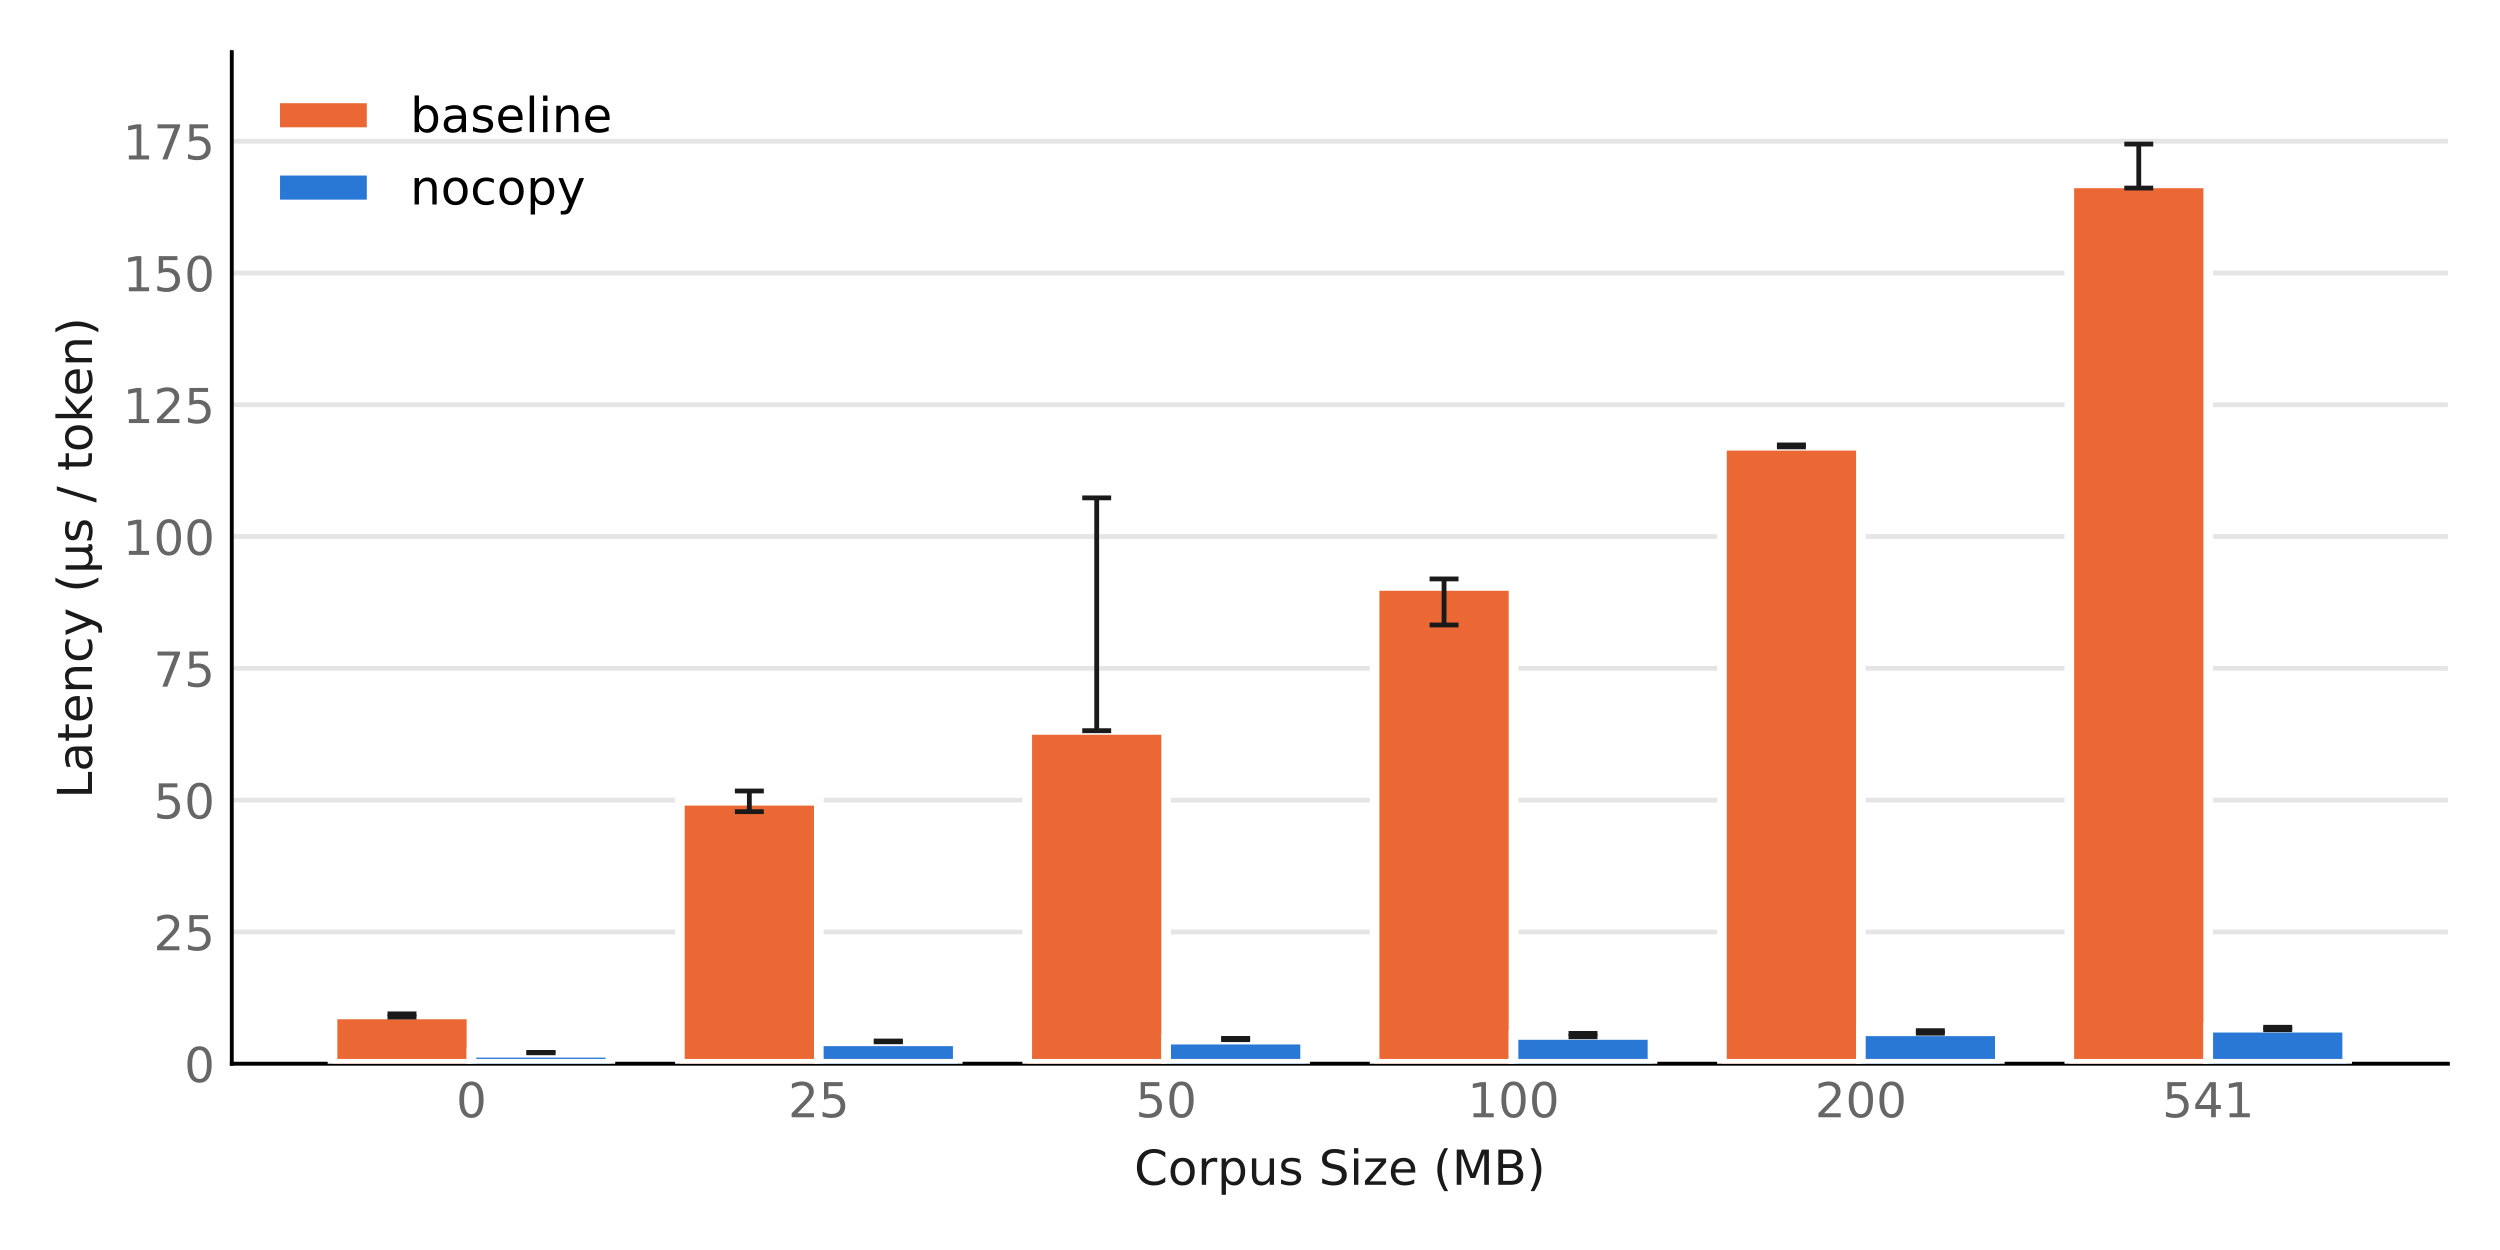
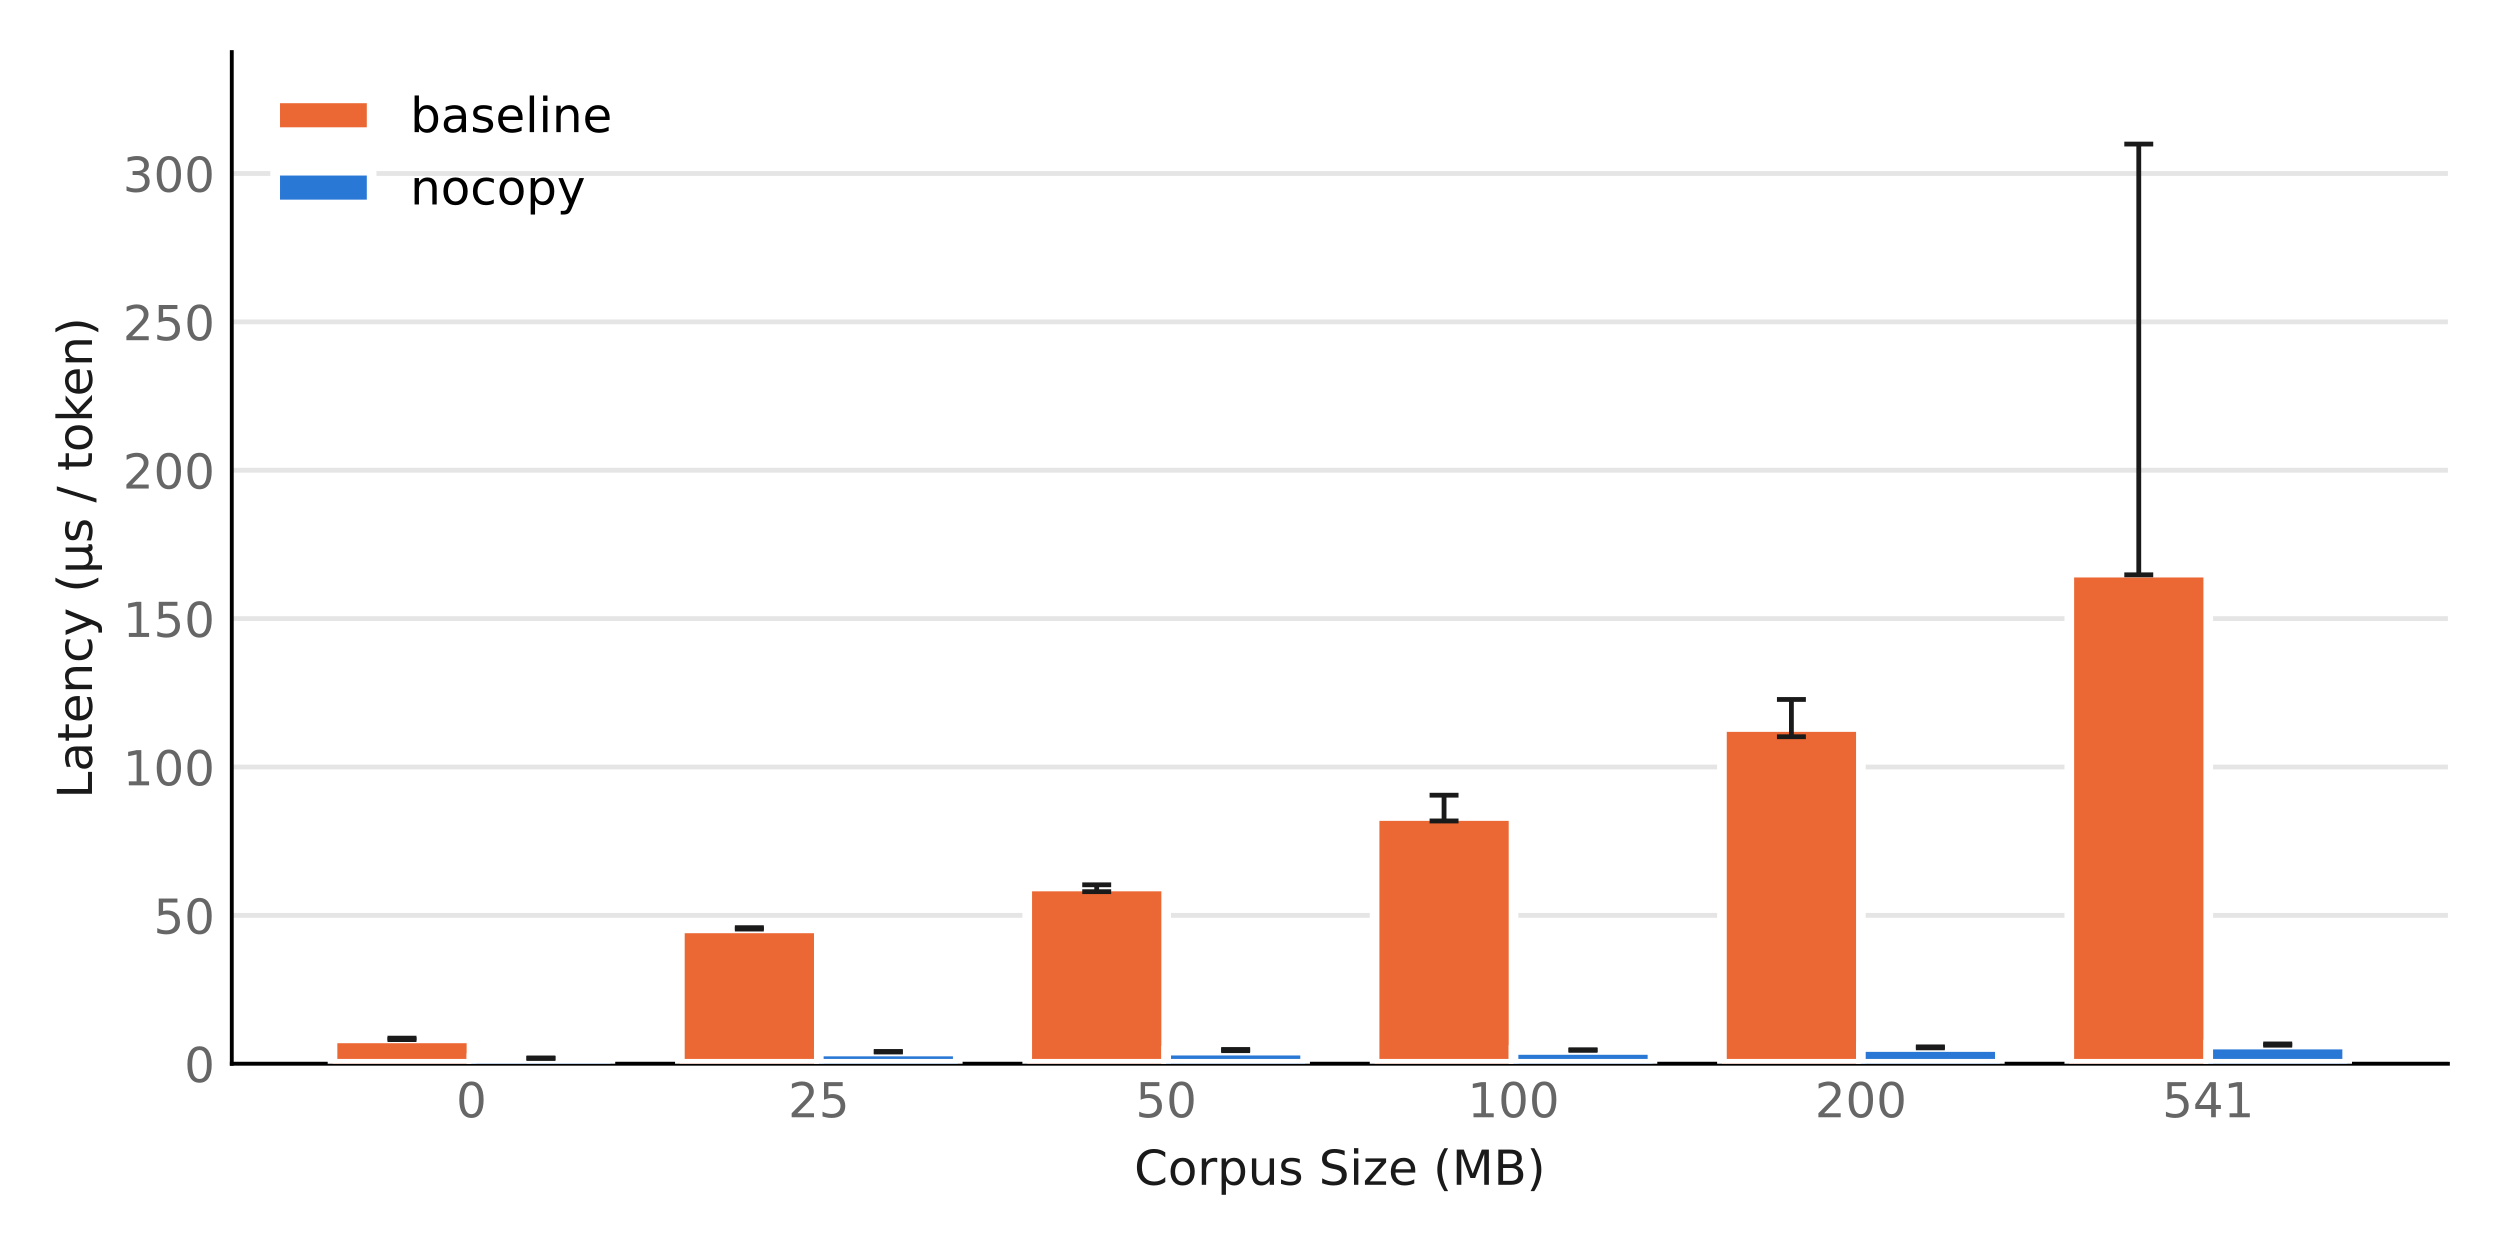
<svg xmlns="http://www.w3.org/2000/svg" xmlns:xlink="http://www.w3.org/1999/xlink" width="518.4pt" height="259.2pt" viewBox="0 0 518.4 259.2" version="1.1">
  <defs>
    <style type="text/css">*{stroke-linejoin: round; stroke-linecap: butt}</style>
  </defs>
  <g id="figure_1">
    <g id="patch_1">
      <path d="M 0 259.2  L 518.4 259.2  L 518.4 0  L 0 0  z " style="fill: #ffffff" />
    </g>
    <g id="axes_1">
      <g id="patch_2">
        <path d="M 48.062 220.578  L 507.6 220.578  L 507.6 10.8  L 48.062 10.8  z " style="fill: #ffffff" />
      </g>
      <g id="matplotlib.axis_1">
        <g id="xtick_1">
          <g id="line2d_1" />
          <g id="text_1">
            <g style="fill: #666666" transform="translate(94.58031 231.6753) scale(0.1 -0.1)">
              <defs>
                <path id="DejaVuSans-13" d="M 2034 4250  Q 1547 4250 1301 3770  Q 1056 3291 1056 2328  Q 1056 1369 1301 889  Q 1547 409 2034 409  Q 2525 409 2770 889  Q 3016 1369 3016 2328  Q 3016 3291 2770 3770  Q 2525 4250 2034 4250  z M 2034 4750  Q 2819 4750 3233 4129  Q 3647 3509 3647 2328  Q 3647 1150 3233 529  Q 2819 -91 2034 -91  Q 1250 -91 836 529  Q 422 1150 422 2328  Q 422 3509 836 4129  Q 1250 4750 2034 4750  z " transform="scale(0.015625)" />
              </defs>
              <use xlink:href="#DejaVuSans-13" />
            </g>
          </g>
        </g>
        <g id="xtick_2">
          <g id="line2d_2" />
          <g id="text_2">
            <g style="fill: #666666" transform="translate(163.4269 231.6753) scale(0.1 -0.1)">
              <defs>
                <path id="DejaVuSans-15" d="M 1228 531  L 3431 531  L 3431 0  L 469 0  L 469 531  Q 828 903 1448 1529  Q 2069 2156 2228 2338  Q 2531 2678 2651 2914  Q 2772 3150 2772 3378  Q 2772 3750 2511 3984  Q 2250 4219 1831 4219  Q 1534 4219 1204 4116  Q 875 4013 500 3803  L 500 4441  Q 881 4594 1212 4672  Q 1544 4750 1819 4750  Q 2544 4750 2975 4387  Q 3406 4025 3406 3419  Q 3406 3131 3298 2873  Q 3191 2616 2906 2266  Q 2828 2175 2409 1742  Q 1991 1309 1228 531  z " transform="scale(0.015625)" />
                <path id="DejaVuSans-18" d="M 691 4666  L 3169 4666  L 3169 4134  L 1269 4134  L 1269 2991  Q 1406 3038 1543 3061  Q 1681 3084 1819 3084  Q 2600 3084 3056 2656  Q 3513 2228 3513 1497  Q 3513 744 3044 326  Q 2575 -91 1722 -91  Q 1428 -91 1123 -41  Q 819 9 494 109  L 494 744  Q 775 591 1075 516  Q 1375 441 1709 441  Q 2250 441 2565 725  Q 2881 1009 2881 1497  Q 2881 1984 2565 2268  Q 2250 2553 1709 2553  Q 1456 2553 1204 2497  Q 953 2441 691 2322  L 691 4666  z " transform="scale(0.015625)" />
              </defs>
              <use xlink:href="#DejaVuSans-15" />
              <use xlink:href="#DejaVuSans-18" transform="translate(63.625 0)" />
            </g>
          </g>
        </g>
        <g id="xtick_3">
          <g id="line2d_3" />
          <g id="text_3">
            <g style="fill: #666666" transform="translate(235.4547 231.6753) scale(0.1 -0.1)">
              <use xlink:href="#DejaVuSans-18" />
              <use xlink:href="#DejaVuSans-13" transform="translate(63.625 0)" />
            </g>
          </g>
        </g>
        <g id="xtick_4">
          <g id="line2d_4" />
          <g id="text_4">
            <g style="fill: #666666" transform="translate(304.3013 231.6753) scale(0.1 -0.1)">
              <defs>
                <path id="DejaVuSans-14" d="M 794 531  L 1825 531  L 1825 4091  L 703 3866  L 703 4441  L 1819 4666  L 2450 4666  L 2450 531  L 3481 531  L 3481 0  L 794 0  L 794 531  z " transform="scale(0.015625)" />
              </defs>
              <use xlink:href="#DejaVuSans-14" />
              <use xlink:href="#DejaVuSans-13" transform="translate(63.625 0)" />
              <use xlink:href="#DejaVuSans-13" transform="translate(127.25 0)" />
            </g>
          </g>
        </g>
        <g id="xtick_5">
          <g id="line2d_5" />
          <g id="text_5">
            <g style="fill: #666666" transform="translate(376.3292 231.6753) scale(0.1 -0.1)">
              <use xlink:href="#DejaVuSans-15" />
              <use xlink:href="#DejaVuSans-13" transform="translate(63.625 0)" />
              <use xlink:href="#DejaVuSans-13" transform="translate(127.25 0)" />
            </g>
          </g>
        </g>
        <g id="xtick_6">
          <g id="line2d_6" />
          <g id="text_6">
            <g style="fill: #666666" transform="translate(448.357 231.6753) scale(0.1 -0.1)">
              <defs>
                <path id="DejaVuSans-17" d="M 2419 4116  L 825 1625  L 2419 1625  L 2419 4116  z M 2253 4666  L 3047 4666  L 3047 1625  L 3713 1625  L 3713 1100  L 3047 1100  L 3047 0  L 2419 0  L 2419 1100  L 313 1100  L 313 1709  L 2253 4666  z " transform="scale(0.015625)" />
              </defs>
              <use xlink:href="#DejaVuSans-18" />
              <use xlink:href="#DejaVuSans-17" transform="translate(63.625 0)" />
              <use xlink:href="#DejaVuSans-14" transform="translate(127.25 0)" />
            </g>
          </g>
        </g>
        <g id="text_7">
          <g style="fill: #1a1a1a" transform="translate(235.189 245.6761) scale(0.1 -0.1)">
            <defs>
              <path id="DejaVuSans-26" d="M 4122 4306  L 4122 3641  Q 3803 3938 3442 4084  Q 3081 4231 2675 4231  Q 1875 4231 1450 3742  Q 1025 3253 1025 2328  Q 1025 1406 1450 917  Q 1875 428 2675 428  Q 3081 428 3442 575  Q 3803 722 4122 1019  L 4122 359  Q 3791 134 3420 21  Q 3050 -91 2638 -91  Q 1578 -91 968 557  Q 359 1206 359 2328  Q 359 3453 968 4101  Q 1578 4750 2638 4750  Q 3056 4750 3426 4639  Q 3797 4528 4122 4306  z " transform="scale(0.015625)" />
              <path id="DejaVuSans-52" d="M 1959 3097  Q 1497 3097 1228 2736  Q 959 2375 959 1747  Q 959 1119 1226 758  Q 1494 397 1959 397  Q 2419 397 2687 759  Q 2956 1122 2956 1747  Q 2956 2369 2687 2733  Q 2419 3097 1959 3097  z M 1959 3584  Q 2709 3584 3137 3096  Q 3566 2609 3566 1747  Q 3566 888 3137 398  Q 2709 -91 1959 -91  Q 1206 -91 779 398  Q 353 888 353 1747  Q 353 2609 779 3096  Q 1206 3584 1959 3584  z " transform="scale(0.015625)" />
              <path id="DejaVuSans-55" d="M 2631 2963  Q 2534 3019 2420 3045  Q 2306 3072 2169 3072  Q 1681 3072 1420 2755  Q 1159 2438 1159 1844  L 1159 0  L 581 0  L 581 3500  L 1159 3500  L 1159 2956  Q 1341 3275 1631 3429  Q 1922 3584 2338 3584  Q 2397 3584 2469 3576  Q 2541 3569 2628 3553  L 2631 2963  z " transform="scale(0.015625)" />
              <path id="DejaVuSans-53" d="M 1159 525  L 1159 -1331  L 581 -1331  L 581 3500  L 1159 3500  L 1159 2969  Q 1341 3281 1617 3432  Q 1894 3584 2278 3584  Q 2916 3584 3314 3078  Q 3713 2572 3713 1747  Q 3713 922 3314 415  Q 2916 -91 2278 -91  Q 1894 -91 1617 61  Q 1341 213 1159 525  z M 3116 1747  Q 3116 2381 2855 2742  Q 2594 3103 2138 3103  Q 1681 3103 1420 2742  Q 1159 2381 1159 1747  Q 1159 1113 1420 752  Q 1681 391 2138 391  Q 2594 391 2855 752  Q 3116 1113 3116 1747  z " transform="scale(0.015625)" />
              <path id="DejaVuSans-58" d="M 544 1381  L 544 3500  L 1119 3500  L 1119 1403  Q 1119 906 1312 657  Q 1506 409 1894 409  Q 2359 409 2629 706  Q 2900 1003 2900 1516  L 2900 3500  L 3475 3500  L 3475 0  L 2900 0  L 2900 538  Q 2691 219 2414 64  Q 2138 -91 1772 -91  Q 1169 -91 856 284  Q 544 659 544 1381  z M 1991 3584  L 1991 3584  z " transform="scale(0.015625)" />
              <path id="DejaVuSans-56" d="M 2834 3397  L 2834 2853  Q 2591 2978 2328 3040  Q 2066 3103 1784 3103  Q 1356 3103 1142 2972  Q 928 2841 928 2578  Q 928 2378 1081 2264  Q 1234 2150 1697 2047  L 1894 2003  Q 2506 1872 2764 1633  Q 3022 1394 3022 966  Q 3022 478 2636 193  Q 2250 -91 1575 -91  Q 1294 -91 989 -36  Q 684 19 347 128  L 347 722  Q 666 556 975 473  Q 1284 391 1588 391  Q 1994 391 2212 530  Q 2431 669 2431 922  Q 2431 1156 2273 1281  Q 2116 1406 1581 1522  L 1381 1569  Q 847 1681 609 1914  Q 372 2147 372 2553  Q 372 3047 722 3315  Q 1072 3584 1716 3584  Q 2034 3584 2315 3537  Q 2597 3491 2834 3397  z " transform="scale(0.015625)" />
              <path id="DejaVuSans-3" transform="scale(0.015625)" />
              <path id="DejaVuSans-36" d="M 3425 4513  L 3425 3897  Q 3066 4069 2747 4153  Q 2428 4238 2131 4238  Q 1616 4238 1336 4038  Q 1056 3838 1056 3469  Q 1056 3159 1242 3001  Q 1428 2844 1947 2747  L 2328 2669  Q 3034 2534 3370 2195  Q 3706 1856 3706 1288  Q 3706 609 3251 259  Q 2797 -91 1919 -91  Q 1588 -91 1214 -16  Q 841 59 441 206  L 441 856  Q 825 641 1194 531  Q 1563 422 1919 422  Q 2459 422 2753 634  Q 3047 847 3047 1241  Q 3047 1584 2836 1778  Q 2625 1972 2144 2069  L 1759 2144  Q 1053 2284 737 2584  Q 422 2884 422 3419  Q 422 4038 858 4394  Q 1294 4750 2059 4750  Q 2388 4750 2728 4690  Q 3069 4631 3425 4513  z " transform="scale(0.015625)" />
              <path id="DejaVuSans-4c" d="M 603 3500  L 1178 3500  L 1178 0  L 603 0  L 603 3500  z M 603 4863  L 1178 4863  L 1178 4134  L 603 4134  L 603 4863  z " transform="scale(0.015625)" />
              <path id="DejaVuSans-5d" d="M 353 3500  L 3084 3500  L 3084 2975  L 922 459  L 3084 459  L 3084 0  L 275 0  L 275 525  L 2438 3041  L 353 3041  L 353 3500  z " transform="scale(0.015625)" />
              <path id="DejaVuSans-48" d="M 3597 1894  L 3597 1613  L 953 1613  Q 991 1019 1311 708  Q 1631 397 2203 397  Q 2534 397 2845 478  Q 3156 559 3463 722  L 3463 178  Q 3153 47 2828 -22  Q 2503 -91 2169 -91  Q 1331 -91 842 396  Q 353 884 353 1716  Q 353 2575 817 3079  Q 1281 3584 2069 3584  Q 2775 3584 3186 3129  Q 3597 2675 3597 1894  z M 3022 2063  Q 3016 2534 2758 2815  Q 2500 3097 2075 3097  Q 1594 3097 1305 2825  Q 1016 2553 972 2059  L 3022 2063  z " transform="scale(0.015625)" />
              <path id="DejaVuSans-b" d="M 1984 4856  Q 1566 4138 1362 3434  Q 1159 2731 1159 2009  Q 1159 1288 1364 580  Q 1569 -128 1984 -844  L 1484 -844  Q 1016 -109 783 600  Q 550 1309 550 2009  Q 550 2706 781 3412  Q 1013 4119 1484 4856  L 1984 4856  z " transform="scale(0.015625)" />
              <path id="DejaVuSans-30" d="M 628 4666  L 1569 4666  L 2759 1491  L 3956 4666  L 4897 4666  L 4897 0  L 4281 0  L 4281 4097  L 3078 897  L 2444 897  L 1241 4097  L 1241 0  L 628 0  L 628 4666  z " transform="scale(0.015625)" />
              <path id="DejaVuSans-25" d="M 1259 2228  L 1259 519  L 2272 519  Q 2781 519 3026 730  Q 3272 941 3272 1375  Q 3272 1813 3026 2020  Q 2781 2228 2272 2228  L 1259 2228  z M 1259 4147  L 1259 2741  L 2194 2741  Q 2656 2741 2882 2914  Q 3109 3088 3109 3444  Q 3109 3797 2882 3972  Q 2656 4147 2194 4147  L 1259 4147  z M 628 4666  L 2241 4666  Q 2963 4666 3353 4366  Q 3744 4066 3744 3513  Q 3744 3084 3544 2831  Q 3344 2578 2956 2516  Q 3422 2416 3680 2098  Q 3938 1781 3938 1306  Q 3938 681 3513 340  Q 3088 0 2303 0  L 628 0  L 628 4666  z " transform="scale(0.015625)" />
              <path id="DejaVuSans-c" d="M 513 4856  L 1013 4856  Q 1481 4119 1714 3412  Q 1947 2706 1947 2009  Q 1947 1309 1714 600  Q 1481 -109 1013 -844  L 513 -844  Q 928 -128 1133 580  Q 1338 1288 1338 2009  Q 1338 2731 1133 3434  Q 928 4138 513 4856  z " transform="scale(0.015625)" />
            </defs>
            <use xlink:href="#DejaVuSans-26" />
            <use xlink:href="#DejaVuSans-52" transform="translate(69.82812 0)" />
            <use xlink:href="#DejaVuSans-55" transform="translate(131.0156 0)" />
            <use xlink:href="#DejaVuSans-53" transform="translate(172.125 0)" />
            <use xlink:href="#DejaVuSans-58" transform="translate(235.6094 0)" />
            <use xlink:href="#DejaVuSans-56" transform="translate(298.9844 0)" />
            <use xlink:href="#DejaVuSans-3" transform="translate(351.0781 0)" />
            <use xlink:href="#DejaVuSans-36" transform="translate(382.8594 0)" />
            <use xlink:href="#DejaVuSans-4c" transform="translate(446.3438 0)" />
            <use xlink:href="#DejaVuSans-5d" transform="translate(474.125 0)" />
            <use xlink:href="#DejaVuSans-48" transform="translate(526.6094 0)" />
            <use xlink:href="#DejaVuSans-3" transform="translate(588.1406 0)" />
            <use xlink:href="#DejaVuSans-b" transform="translate(619.9219 0)" />
            <use xlink:href="#DejaVuSans-30" transform="translate(658.9375 0)" />
            <use xlink:href="#DejaVuSans-25" transform="translate(745.2188 0)" />
            <use xlink:href="#DejaVuSans-c" transform="translate(813.8281 0)" />
          </g>
        </g>
      </g>
      <g id="matplotlib.axis_2">
        <g id="ytick_1">
          <g id="line2d_7">
            <path d="M 48.062 220.578  L 507.6 220.578  " clip-path="url(#pfff4200ea1)" style="fill: none; stroke: #e5e5e5; stroke-linecap: square" />
          </g>
          <g id="line2d_8" />
          <g id="text_8">
            <g style="fill: #666666" transform="translate(38.19984 224.3765) scale(0.1 -0.1)">
              <use xlink:href="#DejaVuSans-13" />
            </g>
          </g>
        </g>
        <g id="ytick_2">
          <g id="line2d_9">
-             <path d="M 48.062 193.248  L 507.6 193.248  " clip-path="url(#pfff4200ea1)" style="fill: none; stroke: #e5e5e5; stroke-linecap: square" />
+             <path d="M 48.062 189.81  L 507.6 189.81  " clip-path="url(#pfff4200ea1)" style="fill: none; stroke: #e5e5e5; stroke-linecap: square" />
          </g>
          <g id="line2d_10" />
          <g id="text_9">
-             <g style="fill: #666666" transform="translate(31.83734 197.047) scale(0.1 -0.1)">
+             <g style="fill: #666666" transform="translate(31.83734 193.6093) scale(0.1 -0.1)">
+               <use xlink:href="#DejaVuSans-18" />
+               <use xlink:href="#DejaVuSans-13" transform="translate(63.625 0)" />
+             </g>
+           </g>
+         </g>
+         <g id="ytick_3">
+           <g id="line2d_11">
+             <path d="M 48.062 159.043  L 507.6 159.043  " clip-path="url(#pfff4200ea1)" style="fill: none; stroke: #e5e5e5; stroke-linecap: square" />
+           </g>
+           <g id="line2d_12" />
+           <g id="text_10">
+             <g style="fill: #666666" transform="translate(25.47484 162.8422) scale(0.1 -0.1)">
+               <use xlink:href="#DejaVuSans-14" />
+               <use xlink:href="#DejaVuSans-13" transform="translate(63.625 0)" />
+               <use xlink:href="#DejaVuSans-13" transform="translate(127.25 0)" />
+             </g>
+           </g>
+         </g>
+         <g id="ytick_4">
+           <g id="line2d_13">
+             <path d="M 48.062 128.276  L 507.6 128.276  " clip-path="url(#pfff4200ea1)" style="fill: none; stroke: #e5e5e5; stroke-linecap: square" />
+           </g>
+           <g id="line2d_14" />
+           <g id="text_11">
+             <g style="fill: #666666" transform="translate(25.47484 132.075) scale(0.1 -0.1)">
+               <use xlink:href="#DejaVuSans-14" />
+               <use xlink:href="#DejaVuSans-18" transform="translate(63.625 0)" />
+               <use xlink:href="#DejaVuSans-13" transform="translate(127.25 0)" />
+             </g>
+           </g>
+         </g>
+         <g id="ytick_5">
+           <g id="line2d_15">
+             <path d="M 48.062 97.509  L 507.6 97.509  " clip-path="url(#pfff4200ea1)" style="fill: none; stroke: #e5e5e5; stroke-linecap: square" />
+           </g>
+           <g id="line2d_16" />
+           <g id="text_12">
+             <g style="fill: #666666" transform="translate(25.47484 101.3078) scale(0.1 -0.1)">
+               <use xlink:href="#DejaVuSans-15" />
+               <use xlink:href="#DejaVuSans-13" transform="translate(63.625 0)" />
+               <use xlink:href="#DejaVuSans-13" transform="translate(127.25 0)" />
+             </g>
+           </g>
+         </g>
+         <g id="ytick_6">
+           <g id="line2d_17">
+             <path d="M 48.062 66.742  L 507.6 66.742  " clip-path="url(#pfff4200ea1)" style="fill: none; stroke: #e5e5e5; stroke-linecap: square" />
+           </g>
+           <g id="line2d_18" />
+           <g id="text_13">
+             <g style="fill: #666666" transform="translate(25.47484 70.54067) scale(0.1 -0.1)">
              <use xlink:href="#DejaVuSans-15" />
              <use xlink:href="#DejaVuSans-18" transform="translate(63.625 0)" />
-             </g>
-           </g>
-         </g>
-         <g id="ytick_3">
-           <g id="line2d_11">
-             <path d="M 48.062 165.919  L 507.6 165.919  " clip-path="url(#pfff4200ea1)" style="fill: none; stroke: #e5e5e5; stroke-linecap: square" />
-           </g>
-           <g id="line2d_12" />
-           <g id="text_10">
-             <g style="fill: #666666" transform="translate(31.83734 169.7175) scale(0.1 -0.1)">
-               <use xlink:href="#DejaVuSans-18" />
-               <use xlink:href="#DejaVuSans-13" transform="translate(63.625 0)" />
-             </g>
-           </g>
-         </g>
-         <g id="ytick_4">
-           <g id="line2d_13">
-             <path d="M 48.062 138.589  L 507.6 138.589  " clip-path="url(#pfff4200ea1)" style="fill: none; stroke: #e5e5e5; stroke-linecap: square" />
-           </g>
-           <g id="line2d_14" />
-           <g id="text_11">
-             <g style="fill: #666666" transform="translate(31.83734 142.388) scale(0.1 -0.1)">
-               <defs>
-                 <path id="DejaVuSans-1a" d="M 525 4666  L 3525 4666  L 3525 4397  L 1831 0  L 1172 0  L 2766 4134  L 525 4134  L 525 4666  z " transform="scale(0.015625)" />
-               </defs>
-               <use xlink:href="#DejaVuSans-1a" />
-               <use xlink:href="#DejaVuSans-18" transform="translate(63.625 0)" />
-             </g>
-           </g>
-         </g>
-         <g id="ytick_5">
-           <g id="line2d_15">
-             <path d="M 48.062 111.26  L 507.6 111.26  " clip-path="url(#pfff4200ea1)" style="fill: none; stroke: #e5e5e5; stroke-linecap: square" />
-           </g>
-           <g id="line2d_16" />
-           <g id="text_12">
-             <g style="fill: #666666" transform="translate(25.47484 115.0585) scale(0.1 -0.1)">
-               <use xlink:href="#DejaVuSans-14" />
-               <use xlink:href="#DejaVuSans-13" transform="translate(63.625 0)" />
-               <use xlink:href="#DejaVuSans-13" transform="translate(127.25 0)" />
-             </g>
-           </g>
-         </g>
-         <g id="ytick_6">
-           <g id="line2d_17">
-             <path d="M 48.062 83.93  L 507.6 83.93  " clip-path="url(#pfff4200ea1)" style="fill: none; stroke: #e5e5e5; stroke-linecap: square" />
-           </g>
-           <g id="line2d_18" />
-           <g id="text_13">
-             <g style="fill: #666666" transform="translate(25.47484 87.72898) scale(0.1 -0.1)">
-               <use xlink:href="#DejaVuSans-14" />
-               <use xlink:href="#DejaVuSans-15" transform="translate(63.625 0)" />
-               <use xlink:href="#DejaVuSans-18" transform="translate(127.25 0)" />
+               <use xlink:href="#DejaVuSans-13" transform="translate(127.25 0)" />
            </g>
          </g>
        </g>
        <g id="ytick_7">
          <g id="line2d_19">
-             <path d="M 48.062 56.601  L 507.6 56.601  " clip-path="url(#pfff4200ea1)" style="fill: none; stroke: #e5e5e5; stroke-linecap: square" />
+             <path d="M 48.062 35.975  L 507.6 35.975  " clip-path="url(#pfff4200ea1)" style="fill: none; stroke: #e5e5e5; stroke-linecap: square" />
          </g>
          <g id="line2d_20" />
          <g id="text_14">
-             <g style="fill: #666666" transform="translate(25.47484 60.39948) scale(0.1 -0.1)">
-               <use xlink:href="#DejaVuSans-14" />
-               <use xlink:href="#DejaVuSans-18" transform="translate(63.625 0)" />
-               <use xlink:href="#DejaVuSans-13" transform="translate(127.25 0)" />
-             </g>
-           </g>
-         </g>
-         <g id="ytick_8">
-           <g id="line2d_21">
-             <path d="M 48.062 29.271  L 507.6 29.271  " clip-path="url(#pfff4200ea1)" style="fill: none; stroke: #e5e5e5; stroke-linecap: square" />
-           </g>
-           <g id="line2d_22" />
-           <g id="text_15">
-             <g style="fill: #666666" transform="translate(25.47484 33.06997) scale(0.1 -0.1)">
-               <use xlink:href="#DejaVuSans-14" />
-               <use xlink:href="#DejaVuSans-1a" transform="translate(63.625 0)" />
-               <use xlink:href="#DejaVuSans-18" transform="translate(127.25 0)" />
-             </g>
-           </g>
-         </g>
-         <g id="text_16">
+             <g style="fill: #666666" transform="translate(25.47484 39.7735) scale(0.1 -0.1)">
+               <defs>
+                 <path id="DejaVuSans-16" d="M 2597 2516  Q 3050 2419 3304 2112  Q 3559 1806 3559 1356  Q 3559 666 3084 287  Q 2609 -91 1734 -91  Q 1441 -91 1130 -33  Q 819 25 488 141  L 488 750  Q 750 597 1062 519  Q 1375 441 1716 441  Q 2309 441 2620 675  Q 2931 909 2931 1356  Q 2931 1769 2642 2001  Q 2353 2234 1838 2234  L 1294 2234  L 1294 2753  L 1863 2753  Q 2328 2753 2575 2939  Q 2822 3125 2822 3475  Q 2822 3834 2567 4026  Q 2313 4219 1838 4219  Q 1578 4219 1281 4162  Q 984 4106 628 3988  L 628 4550  Q 988 4650 1302 4700  Q 1616 4750 1894 4750  Q 2613 4750 3031 4423  Q 3450 4097 3450 3541  Q 3450 3153 3228 2886  Q 3006 2619 2597 2516  z " transform="scale(0.015625)" />
+               </defs>
+               <use xlink:href="#DejaVuSans-16" />
+               <use xlink:href="#DejaVuSans-13" transform="translate(63.625 0)" />
+               <use xlink:href="#DejaVuSans-13" transform="translate(127.25 0)" />
+             </g>
+           </g>
+         </g>
+         <g id="text_15">
          <g style="fill: #1a1a1a" transform="translate(19.0725 165.574) rotate(-90) scale(0.1 -0.1)">
            <defs>
              <path id="DejaVuSans-2f" d="M 628 4666  L 1259 4666  L 1259 531  L 3531 531  L 3531 0  L 628 0  L 628 4666  z " transform="scale(0.015625)" />
              <path id="DejaVuSans-44" d="M 2194 1759  Q 1497 1759 1228 1600  Q 959 1441 959 1056  Q 959 750 1161 570  Q 1363 391 1709 391  Q 2188 391 2477 730  Q 2766 1069 2766 1631  L 2766 1759  L 2194 1759  z M 3341 1997  L 3341 0  L 2766 0  L 2766 531  Q 2569 213 2275 61  Q 1981 -91 1556 -91  Q 1019 -91 701 211  Q 384 513 384 1019  Q 384 1609 779 1909  Q 1175 2209 1959 2209  L 2766 2209  L 2766 2266  Q 2766 2663 2505 2880  Q 2244 3097 1772 3097  Q 1472 3097 1187 3025  Q 903 2953 641 2809  L 641 3341  Q 956 3463 1253 3523  Q 1550 3584 1831 3584  Q 2591 3584 2966 3190  Q 3341 2797 3341 1997  z " transform="scale(0.015625)" />
              <path id="DejaVuSans-57" d="M 1172 4494  L 1172 3500  L 2356 3500  L 2356 3053  L 1172 3053  L 1172 1153  Q 1172 725 1289 603  Q 1406 481 1766 481  L 2356 481  L 2356 0  L 1766 0  Q 1100 0 847 248  Q 594 497 594 1153  L 594 3053  L 172 3053  L 172 3500  L 594 3500  L 594 4494  L 1172 4494  z " transform="scale(0.015625)" />
              <path id="DejaVuSans-51" d="M 3513 2113  L 3513 0  L 2938 0  L 2938 2094  Q 2938 2591 2744 2837  Q 2550 3084 2163 3084  Q 1697 3084 1428 2787  Q 1159 2491 1159 1978  L 1159 0  L 581 0  L 581 3500  L 1159 3500  L 1159 2956  Q 1366 3272 1645 3428  Q 1925 3584 2291 3584  Q 2894 3584 3203 3211  Q 3513 2838 3513 2113  z " transform="scale(0.015625)" />
              <path id="DejaVuSans-46" d="M 3122 3366  L 3122 2828  Q 2878 2963 2633 3030  Q 2388 3097 2138 3097  Q 1578 3097 1268 2742  Q 959 2388 959 1747  Q 959 1106 1268 751  Q 1578 397 2138 397  Q 2388 397 2633 464  Q 2878 531 3122 666  L 3122 134  Q 2881 22 2623 -34  Q 2366 -91 2075 -91  Q 1284 -91 818 406  Q 353 903 353 1747  Q 353 2603 823 3093  Q 1294 3584 2113 3584  Q 2378 3584 2631 3529  Q 2884 3475 3122 3366  z " transform="scale(0.015625)" />
              <path id="DejaVuSans-5c" d="M 2059 -325  Q 1816 -950 1584 -1140  Q 1353 -1331 966 -1331  L 506 -1331  L 506 -850  L 844 -850  Q 1081 -850 1212 -737  Q 1344 -625 1503 -206  L 1606 56  L 191 3500  L 800 3500  L 1894 763  L 2988 3500  L 3597 3500  L 2059 -325  z " transform="scale(0.015625)" />
              <path id="DejaVuSans-77" d="M 544 -1331  L 544 3500  L 1119 3500  L 1119 1325  Q 1119 872 1334 640  Q 1550 409 1972 409  Q 2434 409 2667 671  Q 2900 934 2900 1459  L 2900 3500  L 3475 3500  L 3475 806  Q 3475 619 3529 530  Q 3584 441 3700 441  Q 3728 441 3778 458  Q 3828 475 3916 513  L 3916 50  Q 3788 -22 3673 -56  Q 3559 -91 3450 -91  Q 3234 -91 3106 31  Q 2978 153 2931 403  Q 2775 156 2548 32  Q 2322 -91 2016 -91  Q 1697 -91 1473 31  Q 1250 153 1119 397  L 1119 -1331  L 544 -1331  z " transform="scale(0.015625)" />
              <path id="DejaVuSans-12" d="M 1625 4666  L 2156 4666  L 531 -594  L 0 -594  L 1625 4666  z " transform="scale(0.015625)" />
              <path id="DejaVuSans-4e" d="M 581 4863  L 1159 4863  L 1159 1991  L 2875 3500  L 3609 3500  L 1753 1863  L 3688 0  L 2938 0  L 1159 1709  L 1159 0  L 581 0  L 581 4863  z " transform="scale(0.015625)" />
            </defs>
            <use xlink:href="#DejaVuSans-2f" />
            <use xlink:href="#DejaVuSans-44" transform="translate(55.71875 0)" />
            <use xlink:href="#DejaVuSans-57" transform="translate(117 0)" />
            <use xlink:href="#DejaVuSans-48" transform="translate(156.2031 0)" />
            <use xlink:href="#DejaVuSans-51" transform="translate(217.7344 0)" />
            <use xlink:href="#DejaVuSans-46" transform="translate(281.1094 0)" />
            <use xlink:href="#DejaVuSans-5c" transform="translate(336.0938 0)" />
            <use xlink:href="#DejaVuSans-3" transform="translate(395.2812 0)" />
            <use xlink:href="#DejaVuSans-b" transform="translate(427.0625 0)" />
            <use xlink:href="#DejaVuSans-77" transform="translate(466.0781 0)" />
            <use xlink:href="#DejaVuSans-56" transform="translate(529.7031 0)" />
            <use xlink:href="#DejaVuSans-3" transform="translate(581.7969 0)" />
            <use xlink:href="#DejaVuSans-12" transform="translate(613.5781 0)" />
            <use xlink:href="#DejaVuSans-3" transform="translate(647.2656 0)" />
            <use xlink:href="#DejaVuSans-57" transform="translate(679.0469 0)" />
            <use xlink:href="#DejaVuSans-52" transform="translate(718.25 0)" />
            <use xlink:href="#DejaVuSans-4e" transform="translate(779.4375 0)" />
            <use xlink:href="#DejaVuSans-48" transform="translate(833.7812 0)" />
            <use xlink:href="#DejaVuSans-51" transform="translate(895.3125 0)" />
            <use xlink:href="#DejaVuSans-c" transform="translate(958.6875 0)" />
          </g>
        </g>
      </g>
      <g id="patch_3">
        <path d="M 48.062 220.578  L 48.062 10.8  " style="fill: none; stroke: #000000; stroke-width: 0.8; stroke-linejoin: miter; stroke-linecap: square" />
      </g>
      <g id="patch_4">
        <path d="M 48.062 220.578  L 507.6 220.578  " style="fill: none; stroke: #000000; stroke-width: 0.8; stroke-linejoin: miter; stroke-linecap: square" />
      </g>
      <g id="patch_5">
-         <path d="M 68.95 220.578  L 97.762 220.578  L 97.762 210.355  L 68.95 210.355  z " clip-path="url(#pfff4200ea1)" style="fill: #eb6834; stroke: #ffffff; stroke-width: 2; stroke-linejoin: miter" />
+         <path d="M 68.95 220.578  L 97.762 220.578  L 97.762 215.324  L 68.95 215.324  z " clip-path="url(#pfff4200ea1)" style="fill: #eb6834; stroke: #ffffff; stroke-width: 2; stroke-linejoin: miter" />
      </g>
      <g id="patch_6">
-         <path d="M 140.978 220.578  L 169.789 220.578  L 169.789 166.055  L 140.978 166.055  z " clip-path="url(#pfff4200ea1)" style="fill: #eb6834; stroke: #ffffff; stroke-width: 2; stroke-linejoin: miter" />
+         <path d="M 140.978 220.578  L 169.789 220.578  L 169.789 192.511  L 140.978 192.511  z " clip-path="url(#pfff4200ea1)" style="fill: #eb6834; stroke: #ffffff; stroke-width: 2; stroke-linejoin: miter" />
      </g>
      <g id="patch_7">
-         <path d="M 213.006 220.578  L 241.817 220.578  L 241.817 151.356  L 213.006 151.356  z " clip-path="url(#pfff4200ea1)" style="fill: #eb6834; stroke: #ffffff; stroke-width: 2; stroke-linejoin: miter" />
+         <path d="M 213.006 220.578  L 241.817 220.578  L 241.817 183.823  L 213.006 183.823  z " clip-path="url(#pfff4200ea1)" style="fill: #eb6834; stroke: #ffffff; stroke-width: 2; stroke-linejoin: miter" />
      </g>
      <g id="patch_8">
-         <path d="M 285.034 220.578  L 313.845 220.578  L 313.845 121.505  L 285.034 121.505  z " clip-path="url(#pfff4200ea1)" style="fill: #eb6834; stroke: #ffffff; stroke-width: 2; stroke-linejoin: miter" />
+         <path d="M 285.034 220.578  L 313.845 220.578  L 313.845 169.221  L 285.034 169.221  z " clip-path="url(#pfff4200ea1)" style="fill: #eb6834; stroke: #ffffff; stroke-width: 2; stroke-linejoin: miter" />
      </g>
      <g id="patch_9">
-         <path d="M 357.062 220.578  L 385.873 220.578  L 385.873 92.439  L 357.062 92.439  z " clip-path="url(#pfff4200ea1)" style="fill: #eb6834; stroke: #ffffff; stroke-width: 2; stroke-linejoin: miter" />
+         <path d="M 357.062 220.578  L 385.873 220.578  L 385.873 150.761  L 357.062 150.761  z " clip-path="url(#pfff4200ea1)" style="fill: #eb6834; stroke: #ffffff; stroke-width: 2; stroke-linejoin: miter" />
      </g>
      <g id="patch_10">
-         <path d="M 429.09 220.578  L 457.901 220.578  L 457.901 38.029  L 429.09 38.029  z " clip-path="url(#pfff4200ea1)" style="fill: #eb6834; stroke: #ffffff; stroke-width: 2; stroke-linejoin: miter" />
+         <path d="M 429.09 220.578  L 457.901 220.578  L 457.901 118.749  L 429.09 118.749  z " clip-path="url(#pfff4200ea1)" style="fill: #eb6834; stroke: #ffffff; stroke-width: 2; stroke-linejoin: miter" />
      </g>
      <g id="patch_11">
-         <path d="M 97.762 220.578  L 126.573 220.578  L 126.573 218.298  L 97.762 218.298  z " clip-path="url(#pfff4200ea1)" style="fill: #2a78d6; stroke: #ffffff; stroke-width: 2; stroke-linejoin: miter" />
+         <path d="M 97.762 220.578  L 126.573 220.578  L 126.573 219.416  L 97.762 219.416  z " clip-path="url(#pfff4200ea1)" style="fill: #2a78d6; stroke: #ffffff; stroke-width: 2; stroke-linejoin: miter" />
      </g>
      <g id="patch_12">
-         <path d="M 169.789 220.578  L 198.601 220.578  L 198.601 215.927  L 169.789 215.927  z " clip-path="url(#pfff4200ea1)" style="fill: #2a78d6; stroke: #ffffff; stroke-width: 2; stroke-linejoin: miter" />
+         <path d="M 169.789 220.578  L 198.601 220.578  L 198.601 218.044  L 169.789 218.044  z " clip-path="url(#pfff4200ea1)" style="fill: #2a78d6; stroke: #ffffff; stroke-width: 2; stroke-linejoin: miter" />
      </g>
      <g id="patch_13">
-         <path d="M 241.817 220.578  L 270.628 220.578  L 270.628 215.575  L 241.817 215.575  z " clip-path="url(#pfff4200ea1)" style="fill: #2a78d6; stroke: #ffffff; stroke-width: 2; stroke-linejoin: miter" />
+         <path d="M 241.817 220.578  L 270.628 220.578  L 270.628 217.859  L 241.817 217.859  z " clip-path="url(#pfff4200ea1)" style="fill: #2a78d6; stroke: #ffffff; stroke-width: 2; stroke-linejoin: miter" />
      </g>
      <g id="patch_14">
-         <path d="M 313.845 220.578  L 342.656 220.578  L 342.656 214.609  L 313.845 214.609  z " clip-path="url(#pfff4200ea1)" style="fill: #2a78d6; stroke: #ffffff; stroke-width: 2; stroke-linejoin: miter" />
+         <path d="M 313.845 220.578  L 342.656 220.578  L 342.656 217.722  L 313.845 217.722  z " clip-path="url(#pfff4200ea1)" style="fill: #2a78d6; stroke: #ffffff; stroke-width: 2; stroke-linejoin: miter" />
      </g>
      <g id="patch_15">
-         <path d="M 385.873 220.578  L 414.684 220.578  L 414.684 213.852  L 385.873 213.852  z " clip-path="url(#pfff4200ea1)" style="fill: #2a78d6; stroke: #ffffff; stroke-width: 2; stroke-linejoin: miter" />
+         <path d="M 385.873 220.578  L 414.684 220.578  L 414.684 217.118  L 385.873 217.118  z " clip-path="url(#pfff4200ea1)" style="fill: #2a78d6; stroke: #ffffff; stroke-width: 2; stroke-linejoin: miter" />
      </g>
      <g id="patch_16">
-         <path d="M 457.901 220.578  L 486.712 220.578  L 486.712 213.111  L 457.901 213.111  z " clip-path="url(#pfff4200ea1)" style="fill: #2a78d6; stroke: #ffffff; stroke-width: 2; stroke-linejoin: miter" />
+         <path d="M 457.901 220.578  L 486.712 220.578  L 486.712 216.597  L 457.901 216.597  z " clip-path="url(#pfff4200ea1)" style="fill: #2a78d6; stroke: #ffffff; stroke-width: 2; stroke-linejoin: miter" />
      </g>
      <g id="LineCollection_1">
-         <path d="M 83.356 210.891  L 83.356 210.24  " clip-path="url(#pfff4200ea1)" style="fill: none; stroke: #1a1a1a" />
-         <path d="M 155.384 168.303  L 155.384 164.021  " clip-path="url(#pfff4200ea1)" style="fill: none; stroke: #1a1a1a" />
-         <path d="M 227.412 151.516  L 227.412 103.241  " clip-path="url(#pfff4200ea1)" style="fill: none; stroke: #1a1a1a" />
-         <path d="M 299.44 129.599  L 299.44 120.047  " clip-path="url(#pfff4200ea1)" style="fill: none; stroke: #1a1a1a" />
-         <path d="M 371.467 92.662  L 371.467 92.26  " clip-path="url(#pfff4200ea1)" style="fill: none; stroke: #1a1a1a" />
-         <path d="M 443.495 39  L 443.495 29.871  " clip-path="url(#pfff4200ea1)" style="fill: none; stroke: #1a1a1a" />
-       </g>
-       <g id="line2d_23">
+         <path d="M 83.356 215.568  L 83.356 215.27  " clip-path="url(#pfff4200ea1)" style="fill: none; stroke: #1a1a1a" />
+         <path d="M 155.384 192.65  L 155.384 192.359  " clip-path="url(#pfff4200ea1)" style="fill: none; stroke: #1a1a1a" />
+         <path d="M 227.412 184.898  L 227.412 183.47  " clip-path="url(#pfff4200ea1)" style="fill: none; stroke: #1a1a1a" />
+         <path d="M 299.44 170.237  L 299.44 164.89  " clip-path="url(#pfff4200ea1)" style="fill: none; stroke: #1a1a1a" />
+         <path d="M 371.467 152.77  L 371.467 145.038  " clip-path="url(#pfff4200ea1)" style="fill: none; stroke: #1a1a1a" />
+         <path d="M 443.495 119.196  L 443.495 29.871  " clip-path="url(#pfff4200ea1)" style="fill: none; stroke: #1a1a1a" />
+       </g>
+       <g id="line2d_21">
        <defs>
          <path id="m936a6cdfe4" d="M 3 0  L -3 -0  " style="stroke: #1a1a1a" />
        </defs>
        <g clip-path="url(#pfff4200ea1)">
-           <use xlink:href="#m936a6cdfe4" x="83.356" y="210.891" style="fill: #1f77b4; stroke: #1a1a1a" />
-           <use xlink:href="#m936a6cdfe4" x="155.384" y="168.303" style="fill: #1f77b4; stroke: #1a1a1a" />
-           <use xlink:href="#m936a6cdfe4" x="227.412" y="151.516" style="fill: #1f77b4; stroke: #1a1a1a" />
-           <use xlink:href="#m936a6cdfe4" x="299.44" y="129.599" style="fill: #1f77b4; stroke: #1a1a1a" />
-           <use xlink:href="#m936a6cdfe4" x="371.467" y="92.662" style="fill: #1f77b4; stroke: #1a1a1a" />
-           <use xlink:href="#m936a6cdfe4" x="443.495" y="39" style="fill: #1f77b4; stroke: #1a1a1a" />
+           <use xlink:href="#m936a6cdfe4" x="83.356" y="215.568" style="fill: #1f77b4; stroke: #1a1a1a" />
+           <use xlink:href="#m936a6cdfe4" x="155.384" y="192.65" style="fill: #1f77b4; stroke: #1a1a1a" />
+           <use xlink:href="#m936a6cdfe4" x="227.412" y="184.898" style="fill: #1f77b4; stroke: #1a1a1a" />
+           <use xlink:href="#m936a6cdfe4" x="299.44" y="170.237" style="fill: #1f77b4; stroke: #1a1a1a" />
+           <use xlink:href="#m936a6cdfe4" x="371.467" y="152.77" style="fill: #1f77b4; stroke: #1a1a1a" />
+           <use xlink:href="#m936a6cdfe4" x="443.495" y="119.196" style="fill: #1f77b4; stroke: #1a1a1a" />
+         </g>
+       </g>
+       <g id="line2d_22">
+         <g clip-path="url(#pfff4200ea1)">
+           <use xlink:href="#m936a6cdfe4" x="83.356" y="215.27" style="fill: #1f77b4; stroke: #1a1a1a" />
+           <use xlink:href="#m936a6cdfe4" x="155.384" y="192.359" style="fill: #1f77b4; stroke: #1a1a1a" />
+           <use xlink:href="#m936a6cdfe4" x="227.412" y="183.47" style="fill: #1f77b4; stroke: #1a1a1a" />
+           <use xlink:href="#m936a6cdfe4" x="299.44" y="164.89" style="fill: #1f77b4; stroke: #1a1a1a" />
+           <use xlink:href="#m936a6cdfe4" x="371.467" y="145.038" style="fill: #1f77b4; stroke: #1a1a1a" />
+           <use xlink:href="#m936a6cdfe4" x="443.495" y="29.871" style="fill: #1f77b4; stroke: #1a1a1a" />
+         </g>
+       </g>
+       <g id="LineCollection_2">
+         <path d="M 112.167 219.481  L 112.167 219.368  " clip-path="url(#pfff4200ea1)" style="fill: none; stroke: #1a1a1a" />
+         <path d="M 184.195 218.146  L 184.195 218.037  " clip-path="url(#pfff4200ea1)" style="fill: none; stroke: #1a1a1a" />
+         <path d="M 256.223 217.863  L 256.223 217.625  " clip-path="url(#pfff4200ea1)" style="fill: none; stroke: #1a1a1a" />
+         <path d="M 328.251 217.783  L 328.251 217.692  " clip-path="url(#pfff4200ea1)" style="fill: none; stroke: #1a1a1a" />
+         <path d="M 400.279 217.29  L 400.279 217.078  " clip-path="url(#pfff4200ea1)" style="fill: none; stroke: #1a1a1a" />
+         <path d="M 472.306 216.737  L 472.306 216.477  " clip-path="url(#pfff4200ea1)" style="fill: none; stroke: #1a1a1a" />
+       </g>
+       <g id="line2d_23">
+         <g clip-path="url(#pfff4200ea1)">
+           <use xlink:href="#m936a6cdfe4" x="112.167" y="219.481" style="fill: #1f77b4; stroke: #1a1a1a" />
+           <use xlink:href="#m936a6cdfe4" x="184.195" y="218.146" style="fill: #1f77b4; stroke: #1a1a1a" />
+           <use xlink:href="#m936a6cdfe4" x="256.223" y="217.863" style="fill: #1f77b4; stroke: #1a1a1a" />
+           <use xlink:href="#m936a6cdfe4" x="328.251" y="217.783" style="fill: #1f77b4; stroke: #1a1a1a" />
+           <use xlink:href="#m936a6cdfe4" x="400.279" y="217.29" style="fill: #1f77b4; stroke: #1a1a1a" />
+           <use xlink:href="#m936a6cdfe4" x="472.306" y="216.737" style="fill: #1f77b4; stroke: #1a1a1a" />
        </g>
      </g>
      <g id="line2d_24">
        <g clip-path="url(#pfff4200ea1)">
-           <use xlink:href="#m936a6cdfe4" x="83.356" y="210.24" style="fill: #1f77b4; stroke: #1a1a1a" />
-           <use xlink:href="#m936a6cdfe4" x="155.384" y="164.021" style="fill: #1f77b4; stroke: #1a1a1a" />
-           <use xlink:href="#m936a6cdfe4" x="227.412" y="103.241" style="fill: #1f77b4; stroke: #1a1a1a" />
-           <use xlink:href="#m936a6cdfe4" x="299.44" y="120.047" style="fill: #1f77b4; stroke: #1a1a1a" />
-           <use xlink:href="#m936a6cdfe4" x="371.467" y="92.26" style="fill: #1f77b4; stroke: #1a1a1a" />
-           <use xlink:href="#m936a6cdfe4" x="443.495" y="29.871" style="fill: #1f77b4; stroke: #1a1a1a" />
-         </g>
-       </g>
-       <g id="LineCollection_2">
-         <path d="M 112.167 218.307  L 112.167 218.227  " clip-path="url(#pfff4200ea1)" style="fill: none; stroke: #1a1a1a" />
-         <path d="M 184.195 216.022  L 184.195 215.87  " clip-path="url(#pfff4200ea1)" style="fill: none; stroke: #1a1a1a" />
-         <path d="M 256.223 215.577  L 256.223 215.322  " clip-path="url(#pfff4200ea1)" style="fill: none; stroke: #1a1a1a" />
-         <path d="M 328.251 214.985  L 328.251 214.286  " clip-path="url(#pfff4200ea1)" style="fill: none; stroke: #1a1a1a" />
-         <path d="M 400.279 214.241  L 400.279 213.717  " clip-path="url(#pfff4200ea1)" style="fill: none; stroke: #1a1a1a" />
-         <path d="M 472.306 213.522  L 472.306 213.02  " clip-path="url(#pfff4200ea1)" style="fill: none; stroke: #1a1a1a" />
-       </g>
-       <g id="line2d_25">
-         <g clip-path="url(#pfff4200ea1)">
-           <use xlink:href="#m936a6cdfe4" x="112.167" y="218.307" style="fill: #1f77b4; stroke: #1a1a1a" />
-           <use xlink:href="#m936a6cdfe4" x="184.195" y="216.022" style="fill: #1f77b4; stroke: #1a1a1a" />
-           <use xlink:href="#m936a6cdfe4" x="256.223" y="215.577" style="fill: #1f77b4; stroke: #1a1a1a" />
-           <use xlink:href="#m936a6cdfe4" x="328.251" y="214.985" style="fill: #1f77b4; stroke: #1a1a1a" />
-           <use xlink:href="#m936a6cdfe4" x="400.279" y="214.241" style="fill: #1f77b4; stroke: #1a1a1a" />
-           <use xlink:href="#m936a6cdfe4" x="472.306" y="213.522" style="fill: #1f77b4; stroke: #1a1a1a" />
-         </g>
-       </g>
-       <g id="line2d_26">
-         <g clip-path="url(#pfff4200ea1)">
-           <use xlink:href="#m936a6cdfe4" x="112.167" y="218.227" style="fill: #1f77b4; stroke: #1a1a1a" />
-           <use xlink:href="#m936a6cdfe4" x="184.195" y="215.87" style="fill: #1f77b4; stroke: #1a1a1a" />
-           <use xlink:href="#m936a6cdfe4" x="256.223" y="215.322" style="fill: #1f77b4; stroke: #1a1a1a" />
-           <use xlink:href="#m936a6cdfe4" x="328.251" y="214.286" style="fill: #1f77b4; stroke: #1a1a1a" />
-           <use xlink:href="#m936a6cdfe4" x="400.279" y="213.717" style="fill: #1f77b4; stroke: #1a1a1a" />
-           <use xlink:href="#m936a6cdfe4" x="472.306" y="213.02" style="fill: #1f77b4; stroke: #1a1a1a" />
+           <use xlink:href="#m936a6cdfe4" x="112.167" y="219.368" style="fill: #1f77b4; stroke: #1a1a1a" />
+           <use xlink:href="#m936a6cdfe4" x="184.195" y="218.037" style="fill: #1f77b4; stroke: #1a1a1a" />
+           <use xlink:href="#m936a6cdfe4" x="256.223" y="217.625" style="fill: #1f77b4; stroke: #1a1a1a" />
+           <use xlink:href="#m936a6cdfe4" x="328.251" y="217.692" style="fill: #1f77b4; stroke: #1a1a1a" />
+           <use xlink:href="#m936a6cdfe4" x="400.279" y="217.078" style="fill: #1f77b4; stroke: #1a1a1a" />
+           <use xlink:href="#m936a6cdfe4" x="472.306" y="216.477" style="fill: #1f77b4; stroke: #1a1a1a" />
        </g>
      </g>
      <g id="legend_1">
        <g id="patch_17">
          <path d="M 57.062 27.398  L 77.062 27.398  L 77.062 20.398  L 57.062 20.398  z " style="fill: #eb6834; stroke: #ffffff; stroke-width: 2; stroke-linejoin: miter" />
        </g>
-         <g id="text_17">
+         <g id="text_16">
          <g transform="translate(85.06234 27.39844) scale(0.1 -0.1)">
            <defs>
              <path id="DejaVuSans-45" d="M 3116 1747  Q 3116 2381 2855 2742  Q 2594 3103 2138 3103  Q 1681 3103 1420 2742  Q 1159 2381 1159 1747  Q 1159 1113 1420 752  Q 1681 391 2138 391  Q 2594 391 2855 752  Q 3116 1113 3116 1747  z M 1159 2969  Q 1341 3281 1617 3432  Q 1894 3584 2278 3584  Q 2916 3584 3314 3078  Q 3713 2572 3713 1747  Q 3713 922 3314 415  Q 2916 -91 2278 -91  Q 1894 -91 1617 61  Q 1341 213 1159 525  L 1159 0  L 581 0  L 581 4863  L 1159 4863  L 1159 2969  z " transform="scale(0.015625)" />
              <path id="DejaVuSans-4f" d="M 603 4863  L 1178 4863  L 1178 0  L 603 0  L 603 4863  z " transform="scale(0.015625)" />
            </defs>
            <use xlink:href="#DejaVuSans-45" />
            <use xlink:href="#DejaVuSans-44" transform="translate(63.48438 0)" />
            <use xlink:href="#DejaVuSans-56" transform="translate(124.7656 0)" />
            <use xlink:href="#DejaVuSans-48" transform="translate(176.8594 0)" />
            <use xlink:href="#DejaVuSans-4f" transform="translate(238.3906 0)" />
            <use xlink:href="#DejaVuSans-4c" transform="translate(266.1719 0)" />
            <use xlink:href="#DejaVuSans-51" transform="translate(293.9531 0)" />
            <use xlink:href="#DejaVuSans-48" transform="translate(357.3281 0)" />
          </g>
        </g>
        <g id="patch_18">
          <path d="M 57.062 42.399  L 77.062 42.399  L 77.062 35.399  L 57.062 35.399  z " style="fill: #2a78d6; stroke: #ffffff; stroke-width: 2; stroke-linejoin: miter" />
        </g>
-         <g id="text_18">
+         <g id="text_17">
          <g transform="translate(85.06234 42.39922) scale(0.1 -0.1)">
            <use xlink:href="#DejaVuSans-51" />
            <use xlink:href="#DejaVuSans-52" transform="translate(63.375 0)" />
            <use xlink:href="#DejaVuSans-46" transform="translate(124.5625 0)" />
            <use xlink:href="#DejaVuSans-52" transform="translate(179.5469 0)" />
            <use xlink:href="#DejaVuSans-53" transform="translate(240.7344 0)" />
            <use xlink:href="#DejaVuSans-5c" transform="translate(304.2188 0)" />
          </g>
        </g>
      </g>
    </g>
  </g>
  <defs>
    <clipPath id="pfff4200ea1">
      <rect x="48.062" y="10.8" width="459.538" height="209.778" />
    </clipPath>
  </defs>
</svg>
